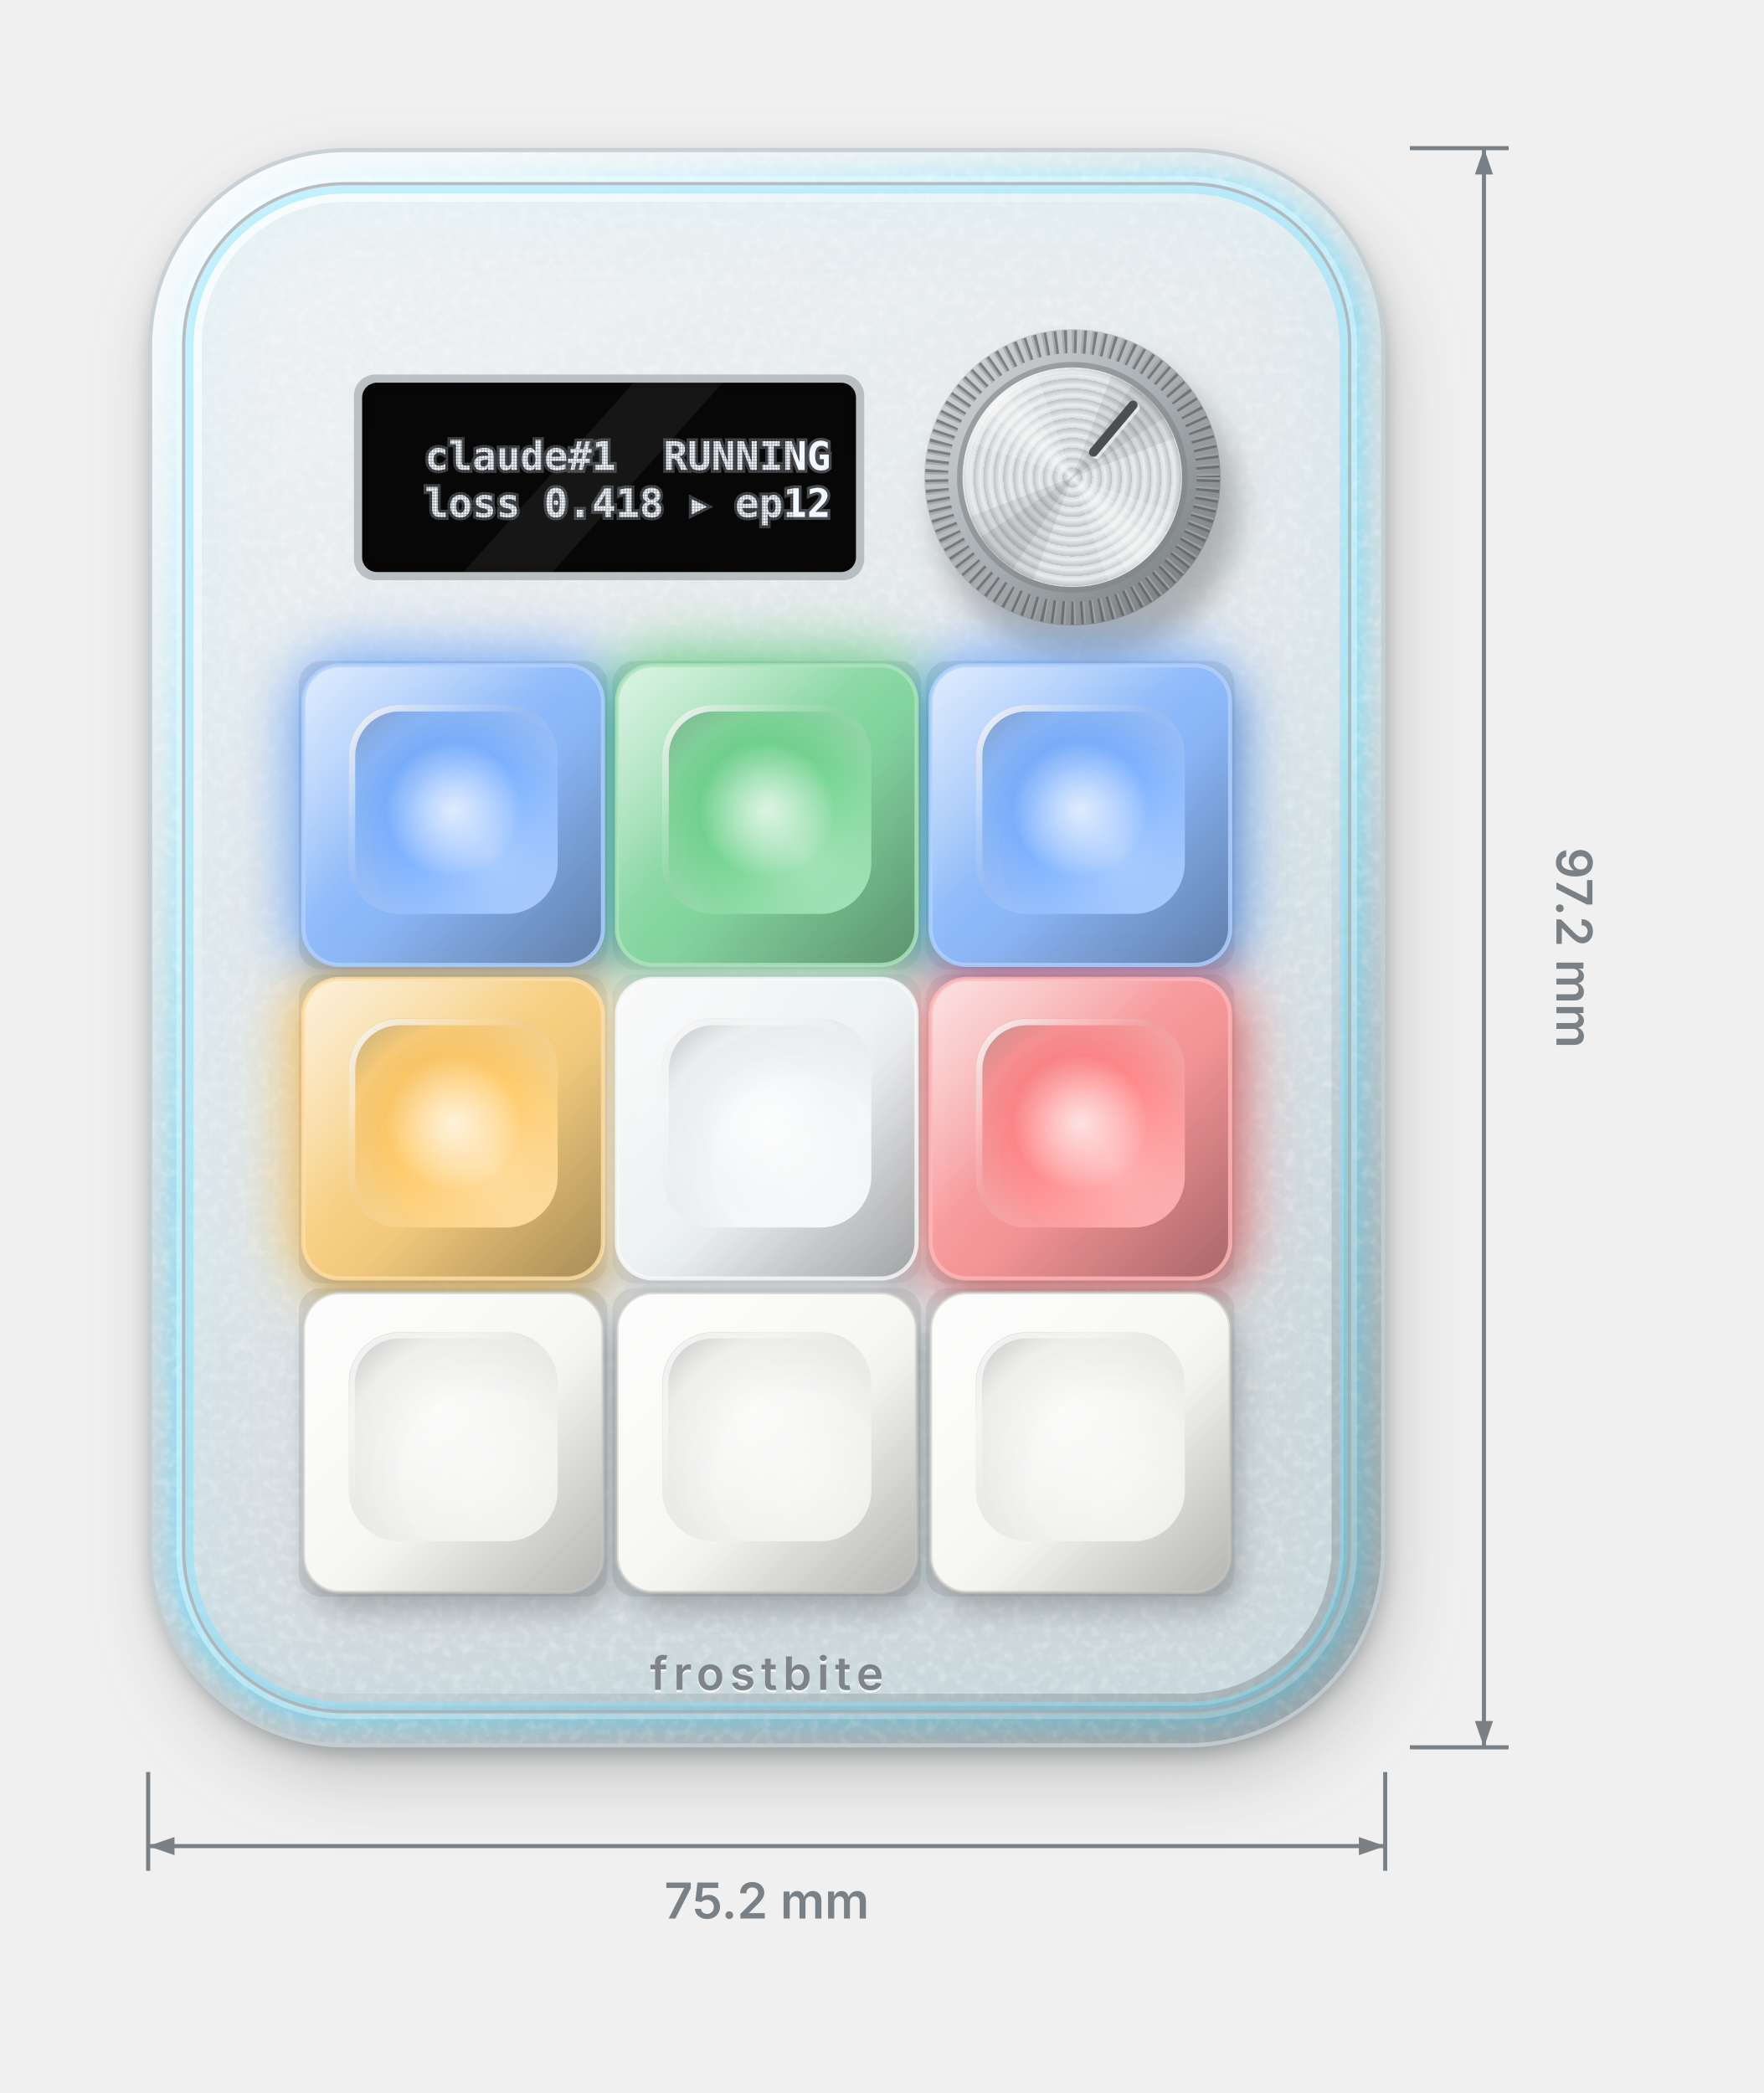
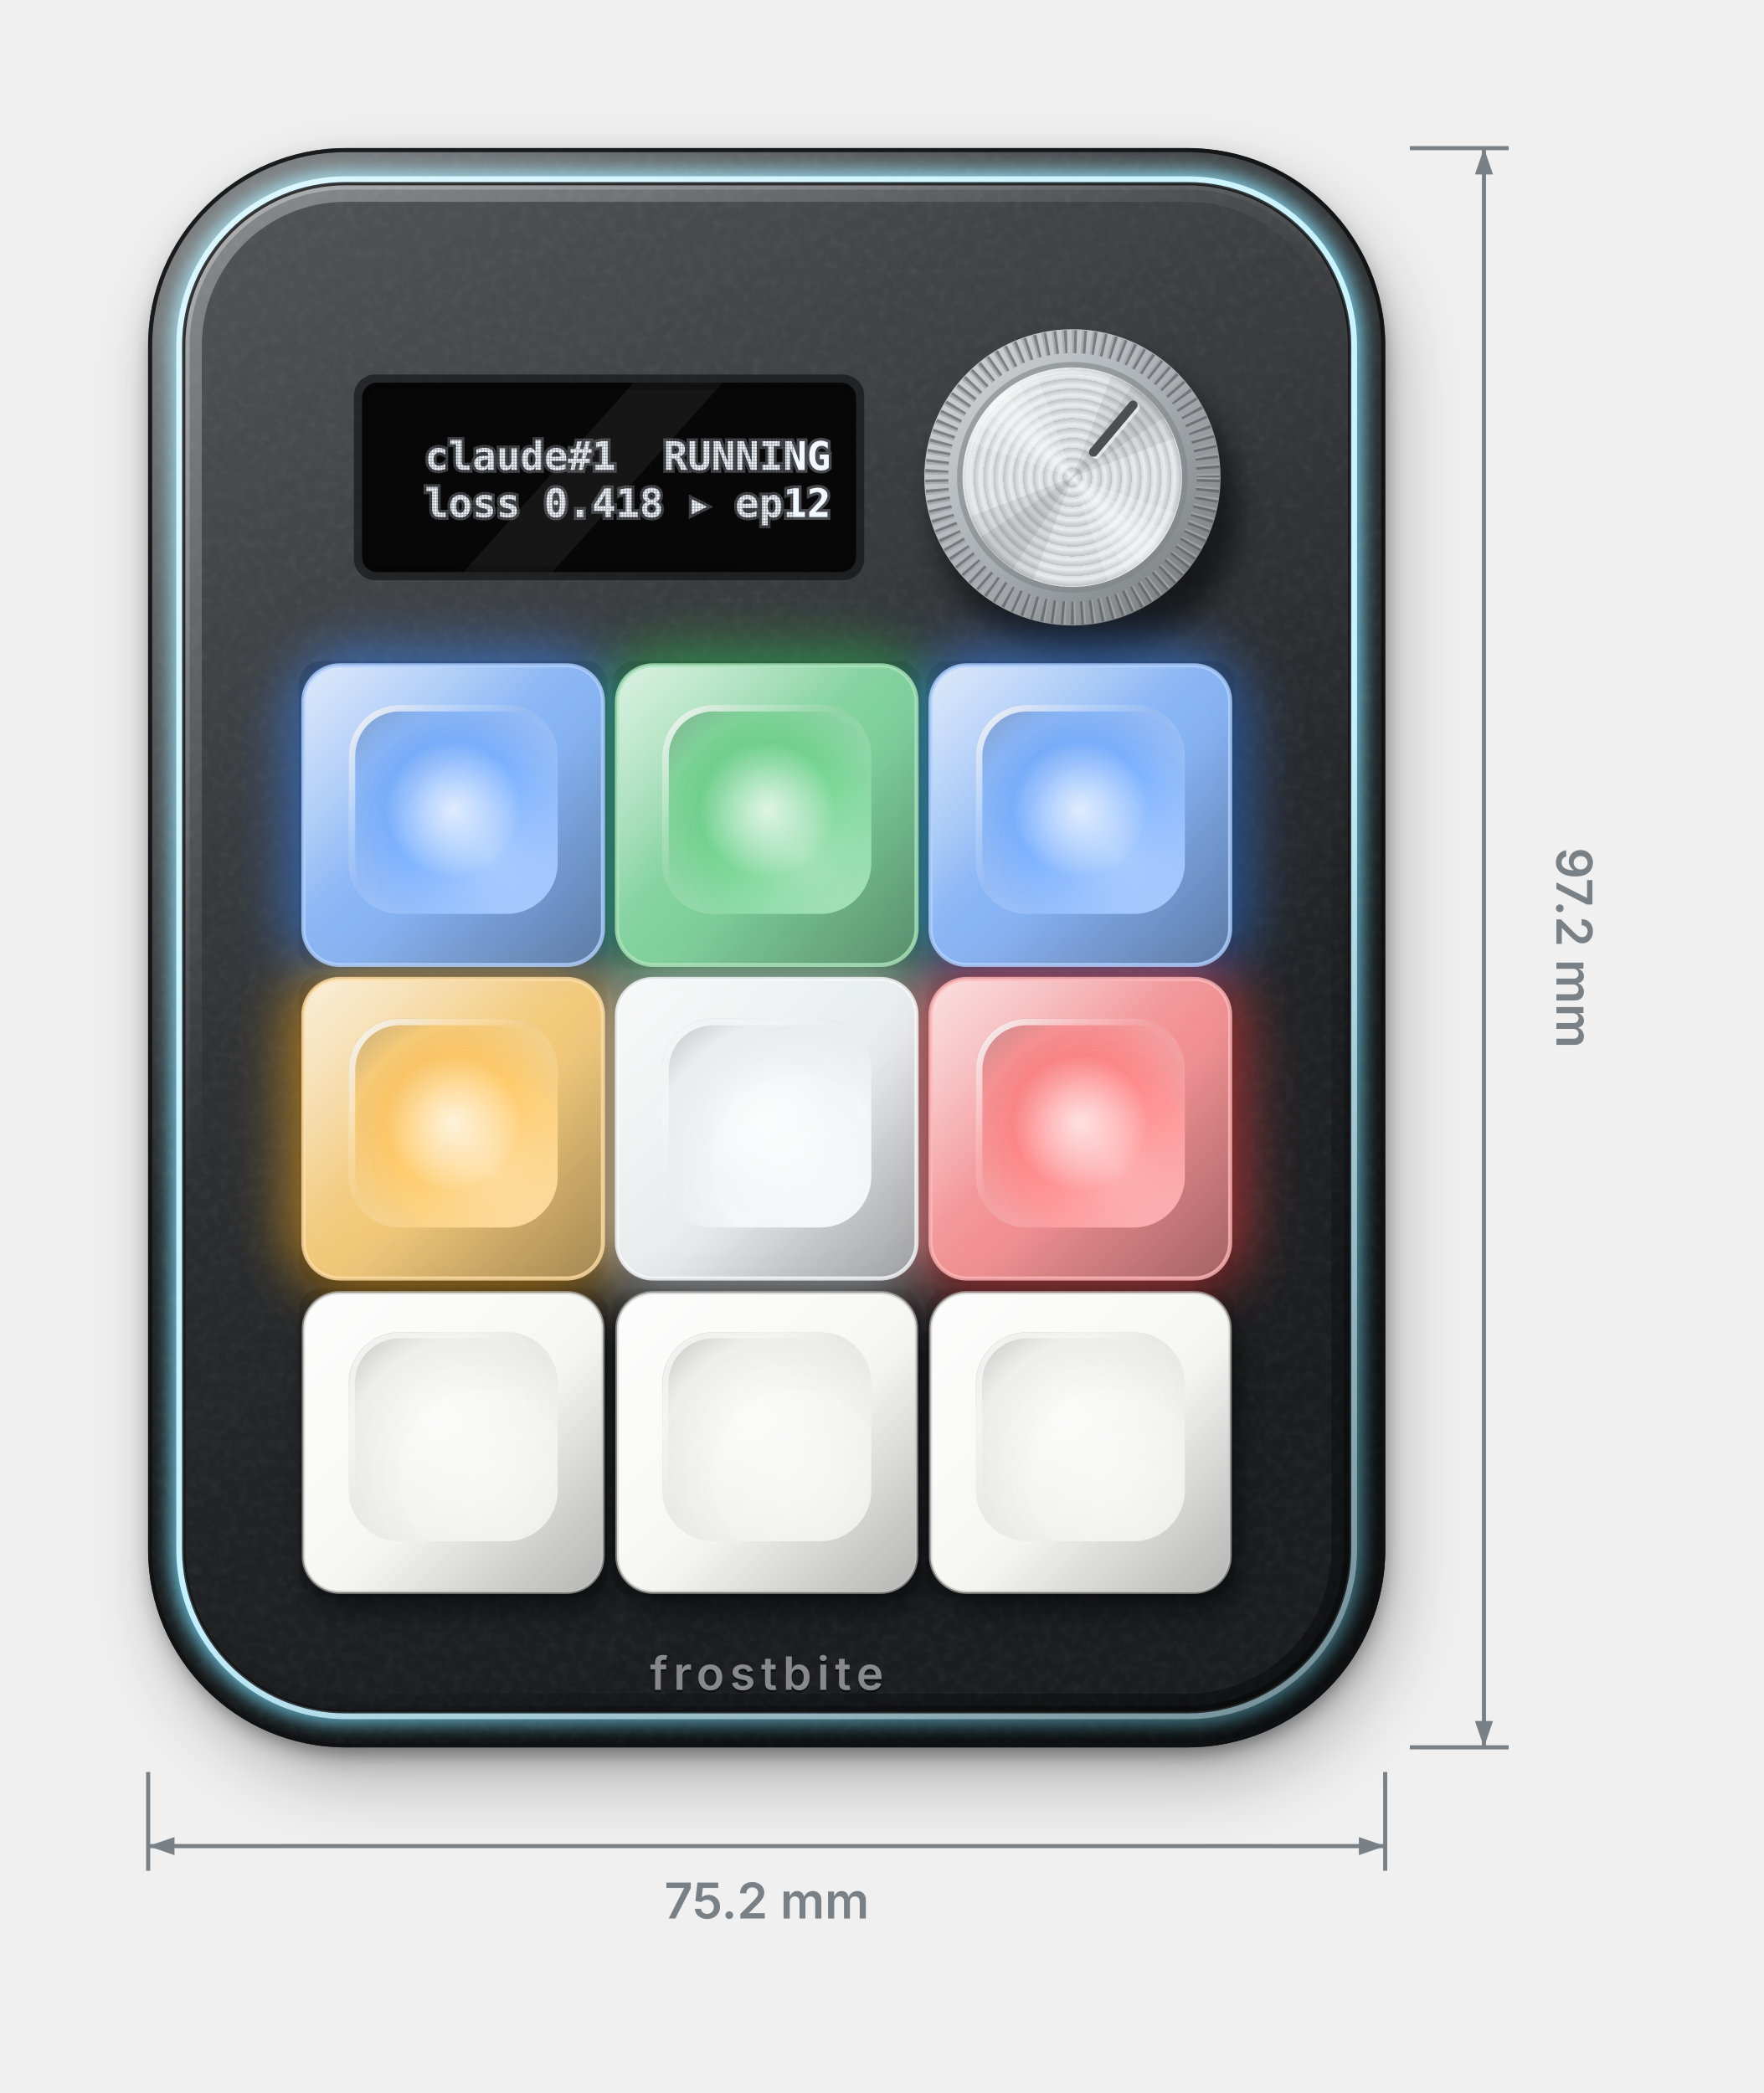
- <svg xmlns="http://www.w3.org/2000/svg" viewBox="-18 -18 107.15 127.15" role="img" aria-label="Frostbite 9 top view: iced satin shell, floating plate, ice gap glow, knurled-alu knob, OLED, 9 keys, 75.15 × 97.15 mm" data-shell-w="75.15" data-shell-h="97.15">
+ <svg xmlns="http://www.w3.org/2000/svg" viewBox="-18 -18 107.15 127.15" role="img" aria-label="Frostbite 9 top view: black satin shell, floating plate, ice gap glow, knurled-alu knob, OLED, 9 keys, 75.15 × 97.15 mm" data-shell-w="75.15" data-shell-h="97.15">
  <defs>
    <linearGradient id="topd-shg" x1="0" y1="0" x2="0.35" y2="1">
-       <stop offset="0" stop-color="#f1f5f7" />
-       <stop offset="0.55" stop-color="#e8eef1" />
-       <stop offset="1" stop-color="#d4dde1" />
+       <stop offset="0" stop-color="#404244" />
+       <stop offset="0.55" stop-color="#26282b" />
+       <stop offset="1" stop-color="#1b1d1f" />
    </linearGradient>
    <linearGradient id="topd-bsg" x1="0" y1="0" x2="0.35" y2="1">
-       <stop offset="0" stop-color="#e1e7ea" />
-       <stop offset="0.6" stop-color="#d4dde1" />
-       <stop offset="1" stop-color="#c3cdd2" />
+       <stop offset="0" stop-color="#2d2f31" />
+       <stop offset="0.6" stop-color="#1b1d1f" />
+       <stop offset="1" stop-color="#101112" />
    </linearGradient>
    <linearGradient id="topd-rim" x1="-9" y1="-9" x2="66.15" y2="88.15" gradientUnits="userSpaceOnUse">
-       <stop offset="0" stop-color="#ffffff" stop-opacity="0.85" />
+       <stop offset="0" stop-color="#ffffff" stop-opacity="0.35" />
      <stop offset="0.42" stop-color="#ffffff" stop-opacity="0" />
      <stop offset="0.58" stop-color="#000000" stop-opacity="0" />
-       <stop offset="1" stop-color="#000000" stop-opacity="0.2" />
+       <stop offset="1" stop-color="#000000" stop-opacity="0.45" />
    </linearGradient>
    <linearGradient id="topd-rimin" x1="-9" y1="-9" x2="66.15" y2="88.15" gradientUnits="userSpaceOnUse">
-       <stop offset="0" stop-color="#000000" stop-opacity="0.28" />
+       <stop offset="0" stop-color="#000000" stop-opacity="0.5" />
      <stop offset="0.45" stop-color="#000000" stop-opacity="0" />
      <stop offset="0.55" stop-color="#ffffff" stop-opacity="0" />
-       <stop offset="1" stop-color="#ffffff" stop-opacity="0.7" />
+       <stop offset="1" stop-color="#ffffff" stop-opacity="0.25" />
    </linearGradient>
    <linearGradient id="topd-sheen" x1="-9" y1="-9" x2="43.61" y2="88.15" gradientUnits="userSpaceOnUse">
-       <stop offset="0" stop-color="#ffffff" stop-opacity="0.32" />
+       <stop offset="0" stop-color="#ffffff" stop-opacity="0.1" />
      <stop offset="0.4" stop-color="#ffffff" stop-opacity="0.05" />
      <stop offset="0.7" stop-color="#ffffff" stop-opacity="0" />
    </linearGradient>
    <linearGradient id="topd-wall" x1="0" y1="0" x2="1" y2="1">
      <stop offset="0" stop-color="#ffffff" stop-opacity="0.6" />
      <stop offset="0.42" stop-color="#ffffff" stop-opacity="0" />
      <stop offset="0.58" stop-color="#000000" stop-opacity="0" />
      <stop offset="1" stop-color="#000000" stop-opacity="0.24" />
    </linearGradient>
    <linearGradient id="topd-spec" x1="0" y1="0" x2="1" y2="1">
      <stop offset="0" stop-color="#ffffff" stop-opacity="0.9" />
      <stop offset="0.45" stop-color="#ffffff" stop-opacity="0" />
    </linearGradient>
    <radialGradient id="topd-dish" cx="0.62" cy="0.66" r="0.78" fx="0.68" fy="0.72">
      <stop offset="0" stop-color="#ffffff" stop-opacity="0.55" />
      <stop offset="0.5" stop-color="#ffffff" stop-opacity="0.08" />
      <stop offset="0.85" stop-color="#000000" stop-opacity="0.05" />
      <stop offset="1" stop-color="#000000" stop-opacity="0.2" />
    </radialGradient>
    <clipPath id="topd-sc">
      <rect x="-9" y="-9" width="75.15" height="97.15" rx="12" />
    </clipPath>
    <filter id="topd-fs" filterUnits="userSpaceOnUse" x="-18" y="-18" width="107.15" height="127.15" color-interpolation-filters="sRGB">
      <feGaussianBlur stdDeviation="2.2" />
    </filter>
    <filter id="topd-fc" filterUnits="userSpaceOnUse" x="-18" y="-18" width="107.15" height="127.15" color-interpolation-filters="sRGB">
      <feGaussianBlur stdDeviation="0.7" />
    </filter>
    <filter id="topd-gs" filterUnits="userSpaceOnUse" x="-18" y="-18" width="107.15" height="127.15" color-interpolation-filters="sRGB">
      <feGaussianBlur stdDeviation="0.6" />
    </filter>
    <filter id="topd-nz" filterUnits="userSpaceOnUse" x="-9" y="-9" width="75.15" height="97.15">
      <feTurbulence type="fractalNoise" baseFrequency="1.7" numOctaves="2" seed="7" />
      <feColorMatrix values="0 0 0 0 1 0 0 0 0 1 0 0 0 0 1 0.9 0 0 0 -0.4" />
-     </filter>
-     <filter id="topd-gB" filterUnits="userSpaceOnUse" x="-18" y="-18" width="107.15" height="127.15" color-interpolation-filters="sRGB">
-       <feGaussianBlur stdDeviation="2.8" />
    </filter>
    <pattern id="topd-px" patternUnits="userSpaceOnUse" x="7.8" y="8.2" width="0.18" height="0.18">
      <rect width="0.18" height="0.04" fill="#070708" />
      <rect width="0.04" height="0.18" fill="#070708" />
    </pattern>
    <filter id="topd-ks" filterUnits="userSpaceOnUse" x="-18" y="-18" width="107.15" height="127.15" color-interpolation-filters="sRGB">
      <feGaussianBlur stdDeviation="0.9" />
    </filter>
    <filter id="topd-kh" filterUnits="userSpaceOnUse" x="-18" y="-18" width="107.15" height="127.15" color-interpolation-filters="sRGB">
      <feGaussianBlur stdDeviation="1.7" />
    </filter>
    <linearGradient id="topd-ck" x1="0" y1="0" x2="1" y2="1">
      <stop offset="0" stop-color="#fcfcfb" />
      <stop offset="0.5" stop-color="#f7f7f4" />
      <stop offset="1" stop-color="#d9d9d7" />
    </linearGradient>
    <radialGradient id="topd-ct" cx="0.42" cy="0.38" r="0.8">
      <stop offset="0" stop-color="#fbfbfa" />
      <stop offset="1" stop-color="#ededea" />
    </radialGradient>
    <linearGradient id="topd-ak-run" x1="0" y1="0" x2="1" y2="1">
      <stop offset="0" stop-color="#c1dafd" />
      <stop offset="0.5" stop-color="#8ebbfc" />
      <stop offset="1" stop-color="#799fd6" />
    </linearGradient>
    <radialGradient id="topd-at-run" cx="0.5" cy="0.5" r="0.72">
      <stop offset="0" stop-color="#dceaff" />
      <stop offset="0.45" stop-color="#77aeff" />
      <stop offset="1" stop-color="#b0cffd" />
    </radialGradient>
    <linearGradient id="topd-ak-done" x1="0" y1="0" x2="1" y2="1">
      <stop offset="0" stop-color="#bdeacc" />
      <stop offset="0.5" stop-color="#87d8a2" />
      <stop offset="1" stop-color="#73b88a" />
    </linearGradient>
    <radialGradient id="topd-at-done" cx="0.5" cy="0.5" r="0.72">
      <stop offset="0" stop-color="#daf3e1" />
      <stop offset="0.45" stop-color="#6dd28c" />
      <stop offset="1" stop-color="#abe4be" />
    </radialGradient>
    <linearGradient id="topd-ak-needs" x1="0" y1="0" x2="1" y2="1">
      <stop offset="0" stop-color="#fce5ba" />
      <stop offset="0.5" stop-color="#f9d081" />
      <stop offset="1" stop-color="#d4b16e" />
    </linearGradient>
    <radialGradient id="topd-at-needs" cx="0.5" cy="0.5" r="0.72">
      <stop offset="0" stop-color="#fff1d7" />
      <stop offset="0.45" stop-color="#ffc863" />
      <stop offset="1" stop-color="#fbdea7" />
    </radialGradient>
    <linearGradient id="topd-ak-idle" x1="0" y1="0" x2="1" y2="1">
      <stop offset="0" stop-color="#f7f9fa" />
      <stop offset="0.5" stop-color="#f0f4f6" />
      <stop offset="1" stop-color="#cccfd1" />
    </linearGradient>
    <radialGradient id="topd-at-idle" cx="0.5" cy="0.5" r="0.72">
      <stop offset="0" stop-color="#fcfdfd" />
      <stop offset="0.45" stop-color="#f3f6f8" />
      <stop offset="1" stop-color="#f5f7f9" />
    </radialGradient>
    <linearGradient id="topd-ak-error" x1="0" y1="0" x2="1" y2="1">
      <stop offset="0" stop-color="#fcc7c8" />
      <stop offset="0.5" stop-color="#f9999b" />
      <stop offset="1" stop-color="#d48284" />
    </linearGradient>
    <radialGradient id="topd-at-error" cx="0.5" cy="0.5" r="0.72">
      <stop offset="0" stop-color="#ffdfdf" />
      <stop offset="0.45" stop-color="#ff8284" />
      <stop offset="1" stop-color="#fbb8b9" />
    </radialGradient>
    <linearGradient id="topd-kside" x1="0" y1="0" x2="1" y2="1">
      <stop offset="0" stop-color="#d8dbdd" />
      <stop offset="0.5" stop-color="#a9afb3" />
      <stop offset="1" stop-color="#6e7274" />
    </linearGradient>
    <radialGradient id="topd-spun" cx="0.5" cy="0.5" r="0.045" spreadMethod="repeat">
      <stop offset="0" stop-color="#d9dcde" />
      <stop offset="0.35" stop-color="#eaeced" />
      <stop offset="0.6" stop-color="#d9dcde" />
      <stop offset="1" stop-color="#bfc3c6" />
    </radialGradient>
  </defs>
-   <g opacity="0.3" fill="#585c5e" filter="url(#topd-fs)">
+   <g opacity="0.3" fill="#050505" filter="url(#topd-fs)">
    <rect x="-8" y="-6.8" width="74.55" height="96.75" rx="12" />
  </g>
-   <g opacity="0.5" fill="#585c5e" filter="url(#topd-fc)">
+   <g opacity="0.5" fill="#050505" filter="url(#topd-fc)">
    <rect x="-8.6" y="-8.1" width="74.55" height="96.55" rx="12" />
  </g>
-   <g opacity="0.92">
+   <g opacity="1">
    <rect x="-9" y="-9" width="75.15" height="97.15" rx="12" fill="url(#topd-bsg)" />
    <g fill="none" stroke="#7fe3ff">
      <rect x="-6.84" y="-6.84" width="70.83" height="92.83" rx="9.84" stroke-width="1.5" opacity="0.9" filter="url(#topd-gs)" />
      <rect x="-6.94" y="-6.94" width="71.03" height="93.03" rx="9.94" stroke-width="0.7" stroke="#c5f2ff" />
    </g>
    <rect x="-6.84" y="-6.84" width="70.83" height="92.83" rx="9.84" fill="url(#topd-shg)" />
  </g>
  <g clip-path="url(#topd-sc)">
-     <rect x="-9" y="-9" width="75.15" height="97.15" filter="url(#topd-nz)" opacity="0.8" />
+     <rect x="-9" y="-9" width="75.15" height="97.15" filter="url(#topd-nz)" opacity="0.1" />
    <rect x="-9" y="-9" width="75.15" height="97.15" fill="url(#topd-sheen)" />
-     <g fill="none" stroke="#7fe3ff" stroke-width="4" opacity="0.15" filter="url(#topd-gB)">
-       <rect x="-7.5" y="-7.5" width="72.15" height="94.15" rx="10.5" />
-     </g>
  </g>
  <g fill="none">
    <rect x="-7.74" y="-7.74" width="72.63" height="94.63" rx="10.74" stroke="url(#topd-rim)" stroke-width="2.52" />
-     <rect x="-8.88" y="-8.88" width="74.91" height="96.91" rx="11.88" stroke="#c3cdd2" stroke-width="0.25" opacity="0.9" />
+     <rect x="-8.88" y="-8.88" width="74.91" height="96.91" rx="11.88" stroke="#101112" stroke-width="0.25" opacity="0.9" />
  </g>
  <g fill="none">
    <rect x="-6.29" y="-6.29" width="69.73" height="91.73" rx="9.29" stroke="url(#topd-rim)" stroke-width="1.1" />
-     <rect x="-6.84" y="-6.84" width="70.83" height="92.83" rx="9.84" stroke="#a6aeb3" stroke-width="0.2" opacity="0.8" />
-   </g>
-   <g fill="none" stroke="#7fe3ff" opacity="0.45">
-     <rect x="-6.49" y="-6.49" width="70.13" height="92.13" rx="9.49" stroke-width="0.5" />
-   </g>
-   <text x="28.58" text-anchor="middle" font-family="'Space Grotesk','Inter','Helvetica Neue',Helvetica,Arial,sans-serif" font-size="2.8" font-weight="600" letter-spacing="0.34" y="84.8" fill="#ffffff" opacity="0.75">frostbite</text>
-   <text x="28.58" text-anchor="middle" font-family="'Space Grotesk','Inter','Helvetica Neue',Helvetica,Arial,sans-serif" font-size="2.8" font-weight="600" letter-spacing="0.34" y="84.66" fill="#6b7174" opacity="0.85">frostbite</text>
-   <rect x="3.5" y="4.75" width="31" height="12.5" rx="1.3" fill="#929a9e" opacity="0.55" />
+     <rect x="-6.84" y="-6.84" width="70.83" height="92.83" rx="9.84" stroke="#0e0e0f" stroke-width="0.2" opacity="0.8" />
+   </g>
+   <text x="28.58" text-anchor="middle" font-family="'Space Grotesk','Inter','Helvetica Neue',Helvetica,Arial,sans-serif" font-size="2.8" font-weight="600" letter-spacing="0.34" y="84.8" fill="#000000" opacity="0.5">frostbite</text>
+   <text x="28.58" text-anchor="middle" font-family="'Space Grotesk','Inter','Helvetica Neue',Helvetica,Arial,sans-serif" font-size="2.8" font-weight="600" letter-spacing="0.34" y="84.66" fill="#9d9ea0" opacity="0.85">frostbite</text>
+   <rect x="3.5" y="4.75" width="31" height="12.5" rx="1.3" fill="#080909" opacity="0.55" />
  <rect x="4" y="5.25" width="30" height="11.5" rx="0.9" fill="#070708" />
  <g fill="#eef6ff" stroke="#eef6ff" stroke-width="0.35" opacity="0.28">
    <text x="7.8" y="10.55" font-family="'JetBrains Mono','IBM Plex Mono','SF Mono',ui-monospace,Menlo,Consolas,'DejaVu Sans Mono',monospace" font-size="2.41" font-weight="700" textLength="22.4" lengthAdjust="spacingAndGlyphs">claude#1  RUNNING</text>
    <text x="7.8" y="13.41" font-family="'JetBrains Mono','IBM Plex Mono','SF Mono',ui-monospace,Menlo,Consolas,'DejaVu Sans Mono',monospace" font-size="2.41" font-weight="700" textLength="22.4" lengthAdjust="spacingAndGlyphs">loss 0.418 ▸ ep12</text>
  </g>
  <g fill="#f2f8ff">
    <text x="7.8" y="10.55" font-family="'JetBrains Mono','IBM Plex Mono','SF Mono',ui-monospace,Menlo,Consolas,'DejaVu Sans Mono',monospace" font-size="2.41" font-weight="700" textLength="22.4" lengthAdjust="spacingAndGlyphs">claude#1  RUNNING</text>
    <text x="7.8" y="13.41" font-family="'JetBrains Mono','IBM Plex Mono','SF Mono',ui-monospace,Menlo,Consolas,'DejaVu Sans Mono',monospace" font-size="2.41" font-weight="700" textLength="22.4" lengthAdjust="spacingAndGlyphs">loss 0.418 ▸ ep12</text>
  </g>
  <rect x="7.8" y="7.9" width="22.4" height="6.2" fill="url(#topd-px)" opacity="0.4" />
  <path d="M20.5 5.25h5.4l-10.35 11.5h-5.4Z" fill="#ffffff" opacity="0.06" />
  <rect x="4.2" y="5.45" width="29.6" height="11.1" rx="0.8" fill="none" stroke="url(#topd-rimin)" stroke-width="0.4" />
-   <g fill="#a5acb0" opacity="0.35">
+   <g fill="#101113" opacity="0.35">
    <rect x="0.15" y="22.15" width="18.75" height="18.75" rx="1.4" />
    <rect x="19.2" y="22.15" width="18.75" height="18.75" rx="1.4" />
    <rect x="38.25" y="22.15" width="18.75" height="18.75" rx="1.4" />
    <rect x="0.15" y="41.2" width="18.75" height="18.75" rx="1.4" />
    <rect x="19.2" y="41.2" width="18.75" height="18.75" rx="1.4" />
    <rect x="38.25" y="41.2" width="18.75" height="18.75" rx="1.4" />
    <rect x="0.15" y="60.25" width="18.75" height="18.75" rx="1.4" />
    <rect x="19.2" y="60.25" width="18.75" height="18.75" rx="1.4" />
    <rect x="38.25" y="60.25" width="18.75" height="18.75" rx="1.4" />
  </g>
-   <g fill="#585c5e" opacity="0.4" filter="url(#topd-ks)">
+   <g fill="#050505" opacity="0.6" filter="url(#topd-ks)">
    <rect x="0.93" y="23.53" width="18.2" height="18.2" rx="2.2" />
    <rect x="19.98" y="23.53" width="18.2" height="18.2" rx="2.2" />
    <rect x="39.03" y="23.53" width="18.2" height="18.2" rx="2.2" />
    <rect x="0.93" y="42.58" width="18.2" height="18.2" rx="2.2" />
    <rect x="19.98" y="42.58" width="18.2" height="18.2" rx="2.2" />
    <rect x="39.03" y="42.58" width="18.2" height="18.2" rx="2.2" />
    <rect x="0.93" y="61.63" width="18.2" height="18.2" rx="2.2" />
    <rect x="19.98" y="61.63" width="18.2" height="18.2" rx="2.2" />
    <rect x="39.03" y="61.63" width="18.2" height="18.2" rx="2.2" />
    <circle cx="48.05" cy="12.8" r="9.2" />
  </g>
  <g opacity="0.6" filter="url(#topd-kh)">
    <rect x="-0.6" y="21.4" width="20.25" height="20.25" rx="4" fill="#3d8bff" />
    <rect x="18.45" y="21.4" width="20.25" height="20.25" rx="4" fill="#2fbf5b" />
    <rect x="37.5" y="21.4" width="20.25" height="20.25" rx="4" fill="#3d8bff" />
    <rect x="-0.6" y="40.45" width="20.25" height="20.25" rx="4" fill="#ffb020" />
    <rect x="18.45" y="40.45" width="20.25" height="20.25" rx="4" fill="#eef2f5" />
    <rect x="37.5" y="40.45" width="20.25" height="20.25" rx="4" fill="#ff4d4f" />
  </g>
  <g>
    <rect x="0.43" y="22.42" width="18.2" height="18.2" rx="2.2" fill="url(#topd-ak-run)" opacity="0.93" />
    <rect x="0.43" y="22.42" width="18.2" height="18.2" rx="2.2" fill="url(#topd-wall)" opacity="0.85" />
    <g fill="none" stroke="#224c8c" opacity="0.1">
      <path d="M7.53 31.53h4M9.53 29.53v4" stroke-width="1.1" />
    </g>
    <rect x="3.18" y="24.82" width="12.7" height="12.7" rx="3.1" fill="url(#topd-at-run)" opacity="0.96" />
    <rect x="3.18" y="24.82" width="12.7" height="12.7" rx="3.1" fill="url(#topd-dish)" opacity="0.712" />
    <rect x="3.38" y="25.02" width="12.3" height="12.3" rx="2.9" fill="none" stroke="url(#topd-spec)" stroke-width="0.4" />
    <rect x="0.43" y="22.42" width="18.2" height="18.2" rx="2.2" fill="none" stroke="#b1d1ff" stroke-width="0.25" opacity="0.8" />
  </g>
  <g>
    <rect x="19.48" y="22.42" width="18.2" height="18.2" rx="2.2" fill="url(#topd-ak-done)" opacity="0.93" />
    <rect x="19.48" y="22.42" width="18.2" height="18.2" rx="2.2" fill="url(#topd-wall)" opacity="0.85" />
    <g fill="none" stroke="#1a6932" opacity="0.1">
      <path d="M26.58 31.53h4M28.58 29.53v4" stroke-width="1.1" />
    </g>
    <rect x="22.23" y="24.82" width="12.7" height="12.7" rx="3.1" fill="url(#topd-at-done)" opacity="0.96" />
    <rect x="22.23" y="24.82" width="12.7" height="12.7" rx="3.1" fill="url(#topd-dish)" opacity="0.712" />
    <rect x="22.43" y="25.02" width="12.3" height="12.3" rx="2.9" fill="none" stroke="url(#topd-spec)" stroke-width="0.4" />
    <rect x="19.48" y="22.42" width="18.2" height="18.2" rx="2.2" fill="none" stroke="#ace5bd" stroke-width="0.25" opacity="0.8" />
  </g>
  <g>
    <rect x="38.53" y="22.42" width="18.2" height="18.2" rx="2.2" fill="url(#topd-ak-run)" opacity="0.93" />
    <rect x="38.53" y="22.42" width="18.2" height="18.2" rx="2.2" fill="url(#topd-wall)" opacity="0.85" />
    <g fill="none" stroke="#224c8c" opacity="0.1">
      <path d="M45.63 31.53h4M47.63 29.53v4" stroke-width="1.1" />
    </g>
    <rect x="41.28" y="24.82" width="12.7" height="12.7" rx="3.1" fill="url(#topd-at-run)" opacity="0.96" />
    <rect x="41.28" y="24.82" width="12.7" height="12.7" rx="3.1" fill="url(#topd-dish)" opacity="0.712" />
    <rect x="41.48" y="25.02" width="12.3" height="12.3" rx="2.9" fill="none" stroke="url(#topd-spec)" stroke-width="0.4" />
    <rect x="38.53" y="22.42" width="18.2" height="18.2" rx="2.2" fill="none" stroke="#b1d1ff" stroke-width="0.25" opacity="0.8" />
  </g>
  <g>
    <rect x="0.43" y="41.47" width="18.2" height="18.2" rx="2.2" fill="url(#topd-ak-needs)" opacity="0.93" />
    <rect x="0.43" y="41.47" width="18.2" height="18.2" rx="2.2" fill="url(#topd-wall)" opacity="0.85" />
    <g fill="none" stroke="#8c6112" opacity="0.1">
      <path d="M7.53 50.58h4M9.53 48.58v4" stroke-width="1.1" />
    </g>
    <rect x="3.18" y="43.87" width="12.7" height="12.7" rx="3.1" fill="url(#topd-at-needs)" opacity="0.96" />
    <rect x="3.18" y="43.87" width="12.7" height="12.7" rx="3.1" fill="url(#topd-dish)" opacity="0.712" />
    <rect x="3.38" y="44.08" width="12.3" height="12.3" rx="2.9" fill="none" stroke="url(#topd-spec)" stroke-width="0.4" />
    <rect x="0.43" y="41.47" width="18.2" height="18.2" rx="2.2" fill="none" stroke="#ffdfa6" stroke-width="0.25" opacity="0.8" />
  </g>
  <g>
    <rect x="19.48" y="41.47" width="18.2" height="18.2" rx="2.2" fill="url(#topd-ak-idle)" opacity="0.93" />
    <rect x="19.48" y="41.47" width="18.2" height="18.2" rx="2.2" fill="url(#topd-wall)" opacity="0.85" />
    <g fill="none" stroke="#838587" opacity="0.1">
      <path d="M26.58 50.58h4M28.58 48.58v4" stroke-width="1.1" />
    </g>
    <rect x="22.23" y="43.87" width="12.7" height="12.7" rx="3.1" fill="url(#topd-at-idle)" opacity="0.96" />
    <rect x="22.23" y="43.87" width="12.7" height="12.7" rx="3.1" fill="url(#topd-dish)" opacity="0.712" />
    <rect x="22.43" y="44.08" width="12.3" height="12.3" rx="2.9" fill="none" stroke="url(#topd-spec)" stroke-width="0.4" />
    <rect x="19.48" y="41.47" width="18.2" height="18.2" rx="2.2" fill="none" stroke="#f8fafb" stroke-width="0.25" opacity="0.8" />
  </g>
  <g>
    <rect x="38.53" y="41.47" width="18.2" height="18.2" rx="2.2" fill="url(#topd-ak-error)" opacity="0.93" />
    <rect x="38.53" y="41.47" width="18.2" height="18.2" rx="2.2" fill="url(#topd-wall)" opacity="0.85" />
    <g fill="none" stroke="#8c2a2b" opacity="0.1">
      <path d="M45.63 50.58h4M47.63 48.58v4" stroke-width="1.1" />
    </g>
    <rect x="41.28" y="43.87" width="12.7" height="12.7" rx="3.1" fill="url(#topd-at-error)" opacity="0.96" />
    <rect x="41.28" y="43.87" width="12.7" height="12.7" rx="3.1" fill="url(#topd-dish)" opacity="0.712" />
    <rect x="41.48" y="44.08" width="12.3" height="12.3" rx="2.9" fill="none" stroke="url(#topd-spec)" stroke-width="0.4" />
    <rect x="38.53" y="41.47" width="18.2" height="18.2" rx="2.2" fill="none" stroke="#ffb8b9" stroke-width="0.25" opacity="0.8" />
  </g>
  <g>
    <rect x="0.43" y="60.53" width="18.2" height="18.2" rx="2.2" fill="url(#topd-ck)" />
    <rect x="0.43" y="60.53" width="18.2" height="18.2" rx="2.2" fill="url(#topd-wall)" opacity="0.7" />
    <rect x="3.18" y="62.93" width="12.7" height="12.7" rx="3.1" fill="url(#topd-ct)" />
    <rect x="3.18" y="62.93" width="12.7" height="12.7" rx="3.1" fill="url(#topd-dish)" opacity="0.617" />
    <rect x="3.38" y="63.13" width="12.3" height="12.3" rx="2.9" fill="none" stroke="url(#topd-spec)" stroke-width="0.35" opacity="0.9" />
    <rect x="0.43" y="60.53" width="18.2" height="18.2" rx="2.2" fill="none" stroke="#c6c6c3" stroke-width="0.2" opacity="0.6" />
  </g>
  <g>
    <rect x="19.48" y="60.53" width="18.2" height="18.2" rx="2.2" fill="url(#topd-ck)" />
    <rect x="19.48" y="60.53" width="18.2" height="18.2" rx="2.2" fill="url(#topd-wall)" opacity="0.7" />
    <rect x="22.23" y="62.93" width="12.7" height="12.7" rx="3.1" fill="url(#topd-ct)" />
    <rect x="22.23" y="62.93" width="12.7" height="12.7" rx="3.1" fill="url(#topd-dish)" opacity="0.617" />
    <rect x="22.43" y="63.13" width="12.3" height="12.3" rx="2.9" fill="none" stroke="url(#topd-spec)" stroke-width="0.35" opacity="0.9" />
    <rect x="19.48" y="60.53" width="18.2" height="18.2" rx="2.2" fill="none" stroke="#c6c6c3" stroke-width="0.2" opacity="0.6" />
  </g>
  <g>
    <rect x="38.53" y="60.53" width="18.2" height="18.2" rx="2.2" fill="url(#topd-ck)" />
    <rect x="38.53" y="60.53" width="18.2" height="18.2" rx="2.2" fill="url(#topd-wall)" opacity="0.7" />
    <rect x="41.28" y="62.93" width="12.7" height="12.7" rx="3.1" fill="url(#topd-ct)" />
    <rect x="41.28" y="62.93" width="12.7" height="12.7" rx="3.1" fill="url(#topd-dish)" opacity="0.617" />
    <rect x="41.48" y="63.13" width="12.3" height="12.3" rx="2.9" fill="none" stroke="url(#topd-spec)" stroke-width="0.35" opacity="0.9" />
    <rect x="38.53" y="60.53" width="18.2" height="18.2" rx="2.2" fill="none" stroke="#c6c6c3" stroke-width="0.2" opacity="0.6" />
  </g>
  <g>
    <circle cx="47.15" cy="11" r="9" fill="url(#topd-kside)" />
    <circle cx="47.15" cy="11" r="8.25" fill="none" stroke="#5d6062" stroke-width="1.4" stroke-dasharray="0.28 0.3" opacity="0.7" />
    <circle cx="47.15" cy="11" r="8.25" fill="none" stroke="#ffffff" stroke-width="1.4" stroke-dasharray="0.12 0.46" opacity="0.35" />
    <circle cx="47.15" cy="11" r="7.01" fill="#7f8386" opacity="0.6" />
    <circle cx="47.15" cy="11" r="6.66" fill="url(#topd-spun)" />
    <path d="M47.15 11L40.85 8.83A6.66 6.66 0 0 1 44.98 4.7Z" fill="#ffffff" opacity="0.2" />
    <path d="M47.15 11L41.38 7.67A6.66 6.66 0 0 1 43.82 5.23Z" fill="#ffffff" opacity="0.2" />
    <path d="M47.15 11L41.9 6.9A6.66 6.66 0 0 1 43.05 5.75Z" fill="#ffffff" opacity="0.2" />
    <path d="M47.15 11L53.45 13.17A6.66 6.66 0 0 1 49.32 17.3Z" fill="#ffffff" opacity="0.2" />
    <path d="M47.15 11L52.92 14.33A6.66 6.66 0 0 1 50.48 16.77Z" fill="#ffffff" opacity="0.2" />
    <path d="M47.15 11L52.4 15.1A6.66 6.66 0 0 1 51.25 16.25Z" fill="#ffffff" opacity="0.2" />
    <path d="M47.15 11L49.54 4.78A6.66 6.66 0 0 1 53.37 8.61Z" fill="#000000" opacity="0.07" />
    <path d="M47.15 11L50.78 5.41A6.66 6.66 0 0 1 52.74 7.37Z" fill="#000000" opacity="0.07" />
    <path d="M47.15 11L44.76 17.22A6.66 6.66 0 0 1 40.93 13.39Z" fill="#000000" opacity="0.07" />
    <path d="M47.15 11L43.52 16.59A6.66 6.66 0 0 1 41.56 14.63Z" fill="#000000" opacity="0.07" />
    <circle cx="47.15" cy="11" r="6.51" fill="none" stroke="url(#topd-spec)" stroke-width="0.35" />
    <path d="M48.43 9.47L50.83 6.61" stroke="#ffffff" stroke-width="0.55" stroke-linecap="round" opacity="0.6" transform="translate(0.14 0.14)" />
    <path d="M48.43 9.47L50.83 6.61" stroke="#4c4f51" stroke-width="0.55" stroke-linecap="round" />
  </g>
  <g stroke="#7a8186" stroke-width="0.25" fill="none">
    <path d="M-9 89.65V95.65M66.15 89.65V95.65M-9 94.15H66.15" />
    <path d="M-9 94.15l1.6 -0.55l0 1.1Z" fill="#7a8186" stroke="none" />
    <path d="M66.15 94.15l-1.6 0.55l0 -1.1Z" fill="#7a8186" stroke="none" />
    <path d="M67.65 -9H73.65M67.65 88.15H73.65M72.15 -9V88.15" />
    <path d="M72.15 -9l-0.55 1.6l1.1 0Z" fill="#7a8186" stroke="none" />
    <path d="M72.15 88.15l0.55 -1.6l-1.1 0Z" fill="#7a8186" stroke="none" />
  </g>
  <text x="28.58" y="98.55" font-family="'Space Grotesk','Inter','Helvetica Neue',Helvetica,Arial,sans-serif" font-size="3" font-weight="600" fill="#7a8186" text-anchor="middle">75.2 mm</text>
  <text x="76.55" y="39.58" font-family="'Space Grotesk','Inter','Helvetica Neue',Helvetica,Arial,sans-serif" font-size="3" font-weight="600" fill="#7a8186" text-anchor="middle" transform="rotate(90 76.55 39.58)">97.2 mm</text>
</svg>
